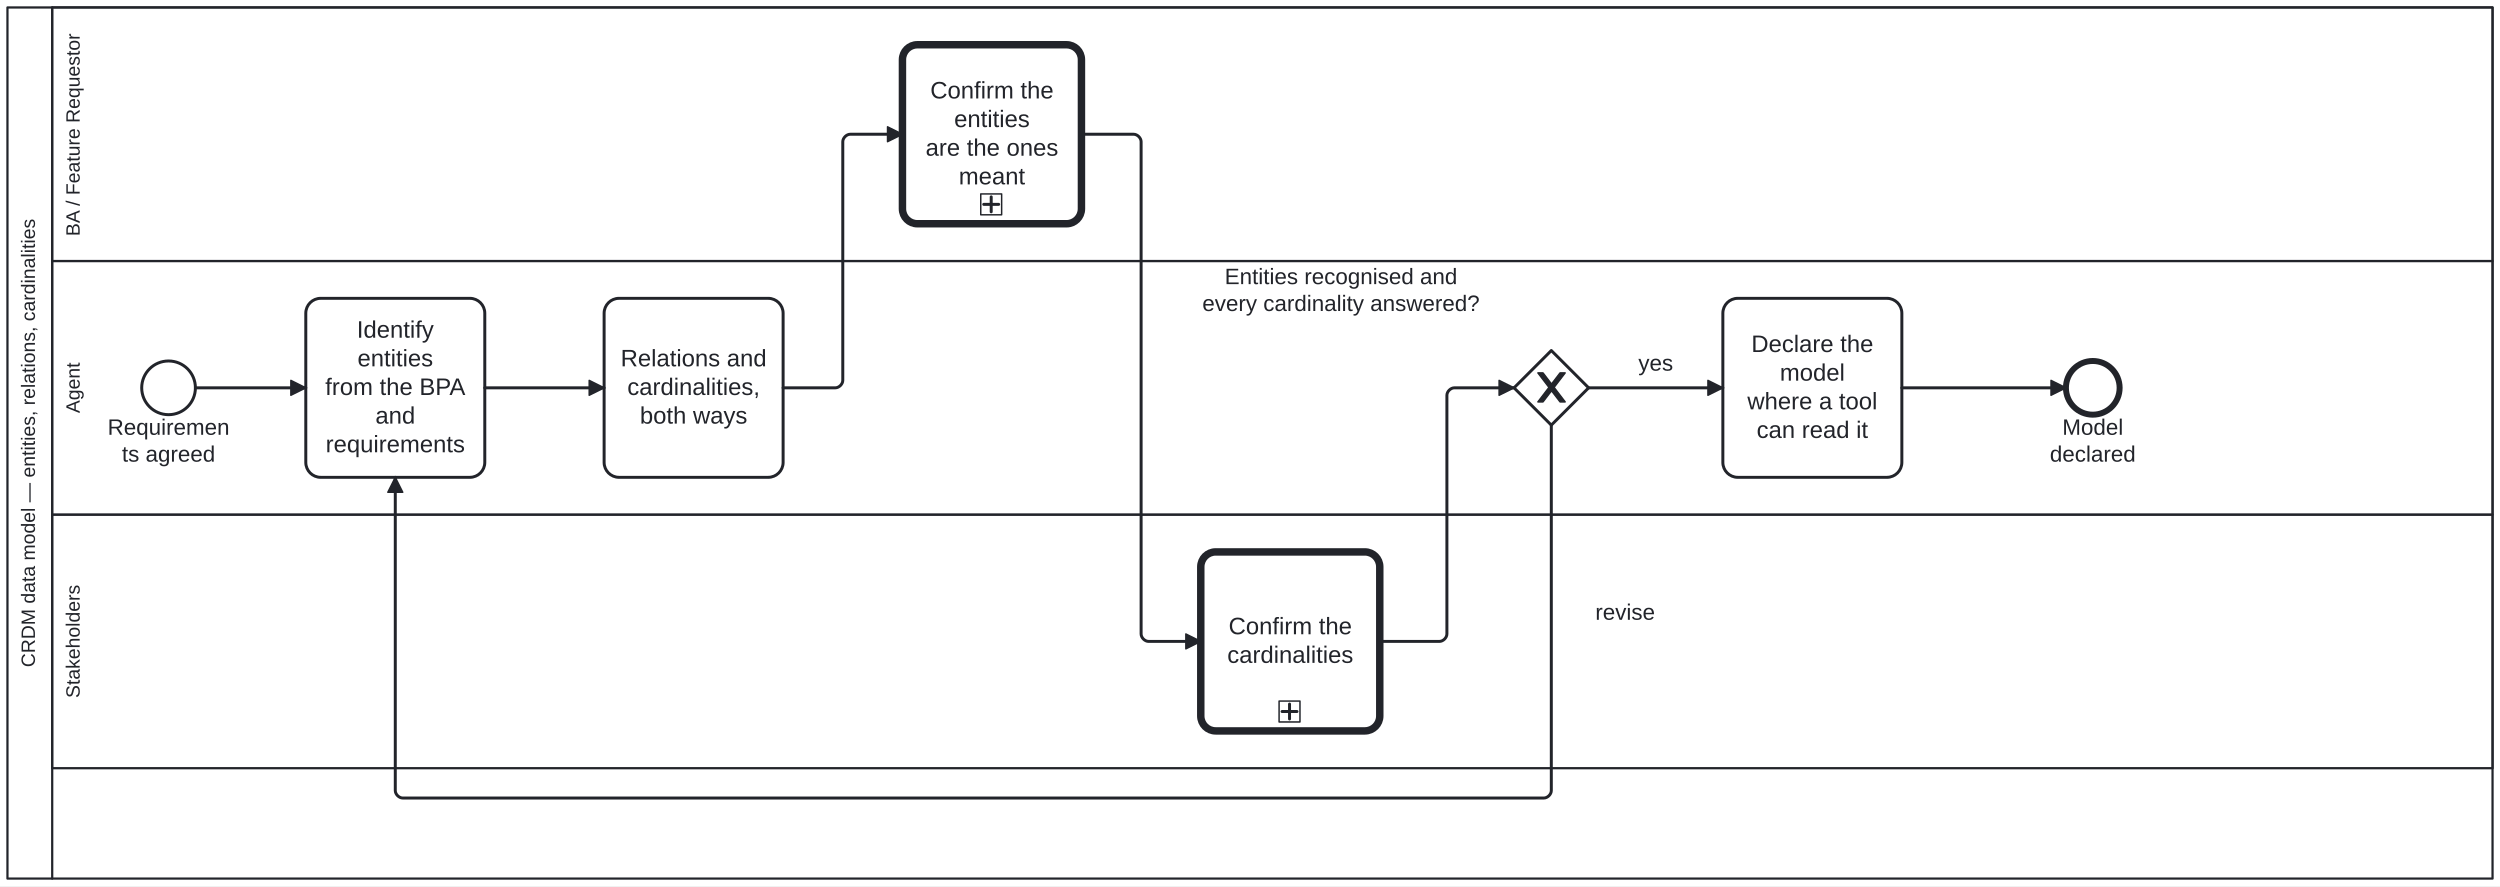
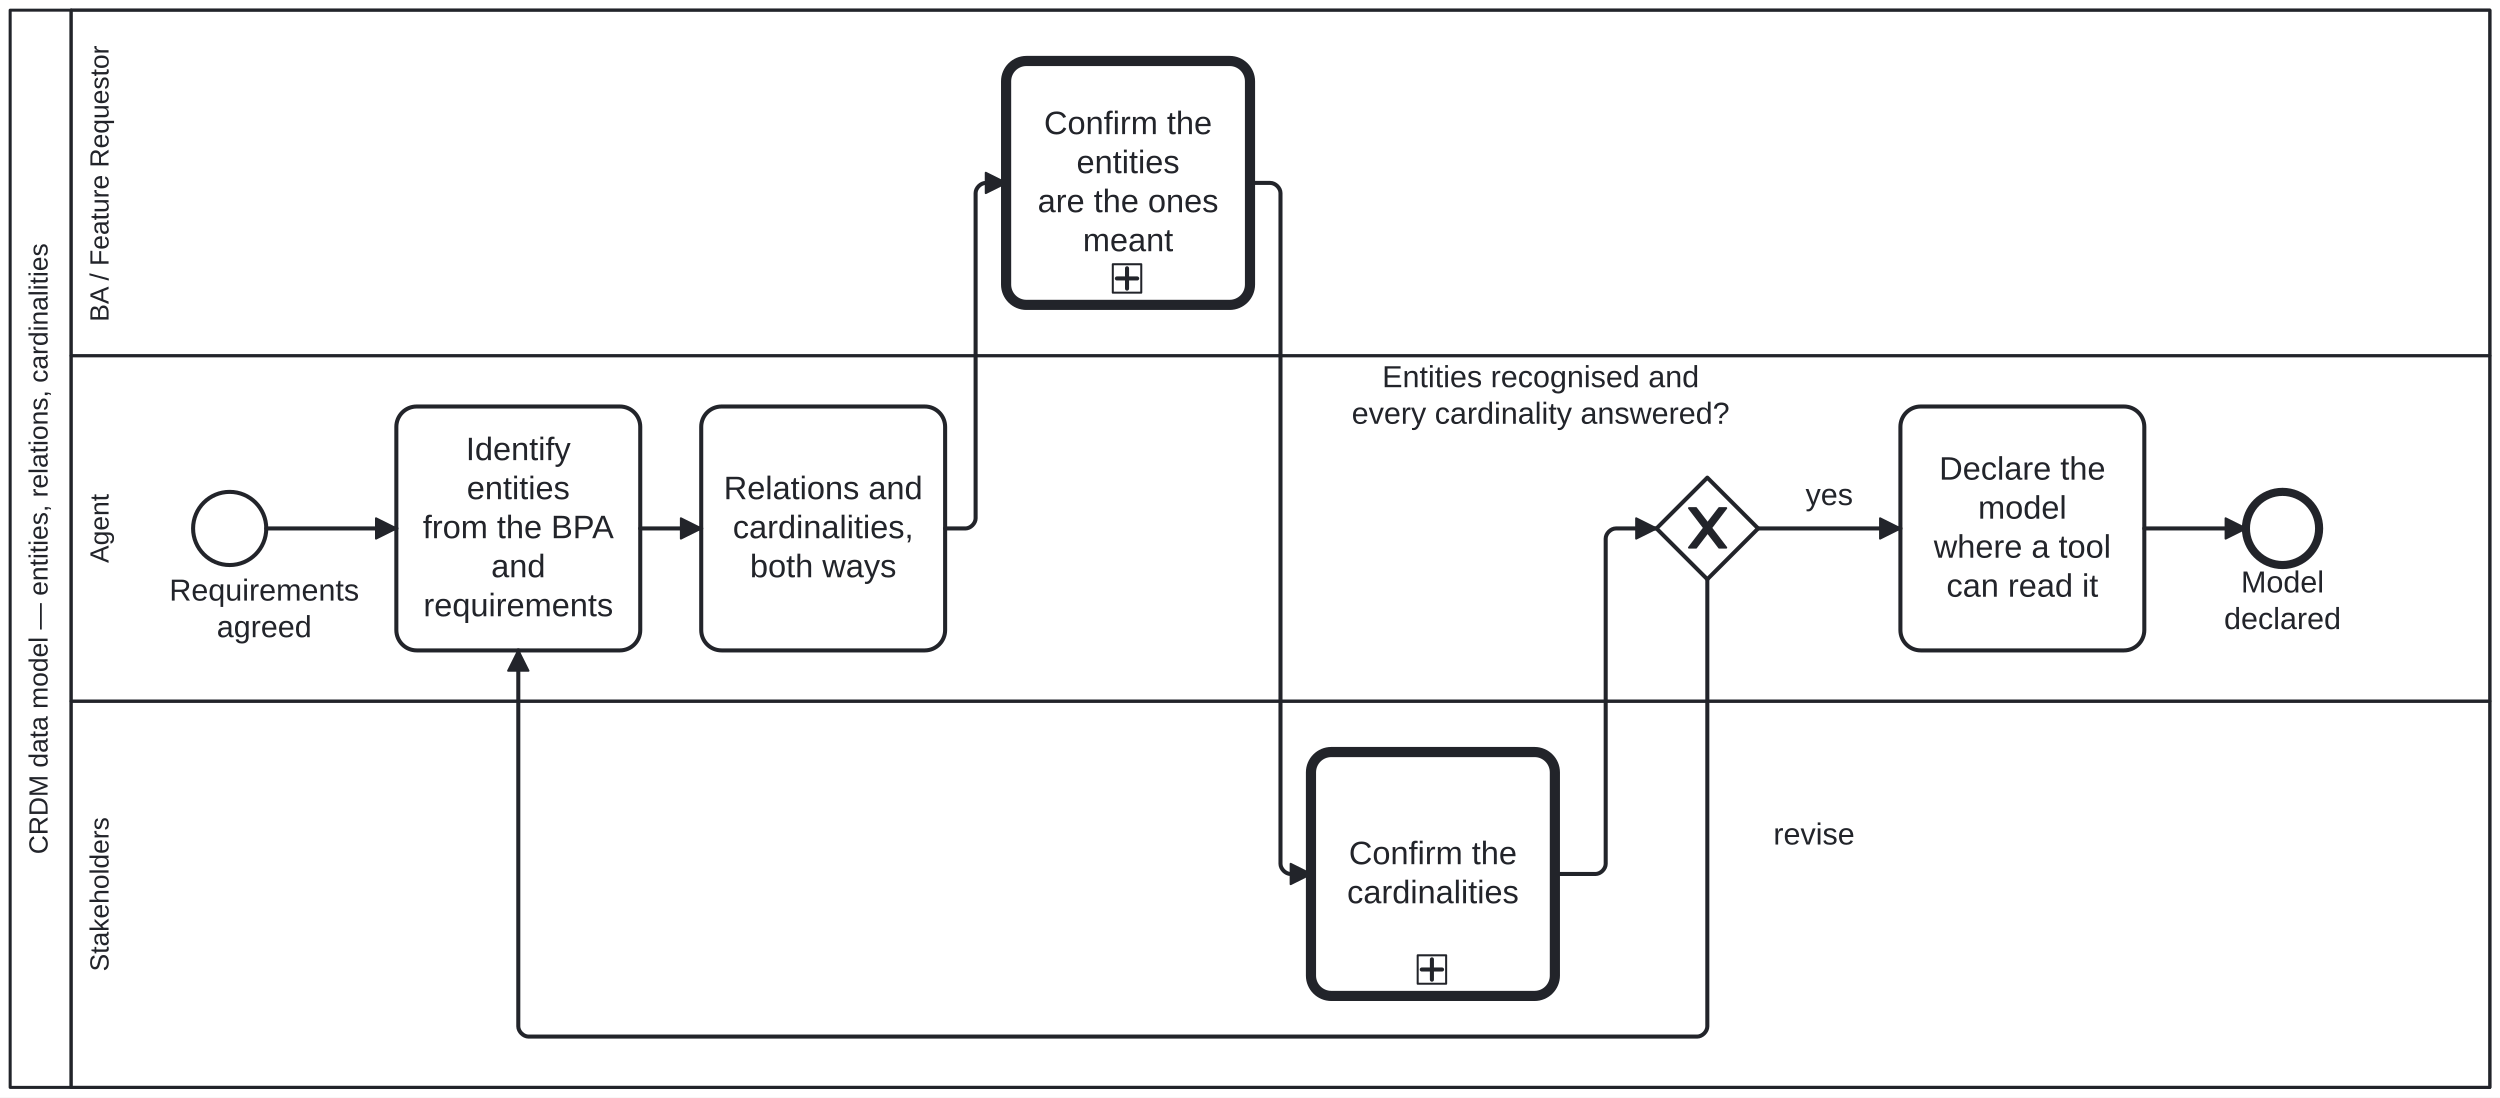
- <svg xmlns="http://www.w3.org/2000/svg" width="100%" style="max-width:100%;height:auto" viewBox="155 75 1676 594" version="1.1">
-   <rect x="155" y="75" width="1676" height="594" fill="#ffffff" />
+ <svg xmlns="http://www.w3.org/2000/svg" width="100%" style="max-width:100%;height:auto" viewBox="155 75 1230 540" version="1.1">
+   <rect x="155" y="75" width="1230" height="540" fill="#ffffff" />
  <g class="djs-group">
    <g class="djs-element djs-shape" data-element-id="Participant_Process_CRDM_DataModel" style="display: block;" transform="matrix(1 0 0 1 160 80)">
      <g class="djs-visual">
-         <rect x="0" y="0" width="1666" height="584" rx="0" ry="0" style="stroke-linecap: round; stroke-linejoin: round; stroke: rgb(34, 36, 42); stroke-width: 1.5px; fill: white; fill-opacity: 0.95;" />
-         <path style="fill: none; stroke-linecap: round; stroke-linejoin: round; stroke: rgb(34, 36, 42); stroke-width: 1.5px;" d="M30,0L30,584" />
-         <text lineHeight="1.05" class="djs-label" transform="matrix(-1.83697e-16 -1 1 -1.83697e-16 0 584)" style="font-family: Arial, sans-serif; font-size: 13px; font-weight: normal; fill: rgb(34, 36, 42);">
-           <tspan x="141.716" y="18.413">CRDM data model — entities, relations, cardinalities</tspan>
+         <rect x="0" y="0" width="1220" height="530" rx="0" ry="0" style="stroke-linecap: round; stroke-linejoin: round; stroke: rgb(34, 36, 42); stroke-width: 1.5px; fill: white; fill-opacity: 0.95;" />
+         <path style="fill: none; stroke-linecap: round; stroke-linejoin: round; stroke: rgb(34, 36, 42); stroke-width: 1.5px;" d="M30,0L30,530" />
+         <text lineHeight="1.05" class="djs-label" transform="matrix(-1.83697e-16 -1 1 -1.83697e-16 0 530)" style="font-family: Arial, sans-serif; font-size: 13px; font-weight: normal; fill: rgb(34, 36, 42);">
+           <tspan x="114.716" y="18.413">CRDM data model — entities, relations, cardinalities</tspan>
        </text>
      </g>
-       <rect class="djs-hit djs-hit-all" x="0" y="0" width="1666" height="584" style="fill: none; stroke-opacity: 0; stroke: white; stroke-width: 15px;" />
+       <rect class="djs-hit djs-hit-all" x="0" y="0" width="1220" height="530" style="fill: none; stroke-opacity: 0; stroke: white; stroke-width: 15px;" />
    </g>
    <g class="djs-children">
      <g class="djs-group">
        <g class="djs-element djs-shape" data-element-id="Lane_Stakeholders" style="display: block;" transform="matrix(1 0 0 1 190 420)">
          <g class="djs-visual">
-             <rect x="0" y="0" width="1636" height="170" rx="0" ry="0" style="stroke-linecap: round; stroke-linejoin: round; stroke: rgb(34, 36, 42); stroke-width: 1.5px; fill: white; fill-opacity: 0.25;" />
-             <text lineHeight="1.05" class="djs-label" transform="matrix(-1.83697e-16 -1 1 -1.83697e-16 0 170)" style="font-family: Arial, sans-serif; font-size: 13px; font-weight: normal; fill: rgb(34, 36, 42);">
-               <tspan x="47.06" y="18.413">Stakeholders</tspan>
-             </text>
-           </g>
-           <rect class="djs-hit djs-hit-all" x="0" y="0" width="1636" height="170" style="fill: none; stroke-opacity: 0; stroke: white; stroke-width: 15px;" />
+             <rect x="0" y="0" width="1190" height="190" rx="0" ry="0" style="stroke-linecap: round; stroke-linejoin: round; stroke: rgb(34, 36, 42); stroke-width: 1.5px; fill: white; fill-opacity: 0.25;" />
+             <text lineHeight="1.05" class="djs-label" transform="matrix(-1.83697e-16 -1 1 -1.83697e-16 0 190)" style="font-family: Arial, sans-serif; font-size: 13px; font-weight: normal; fill: rgb(34, 36, 42);">
+               <tspan x="57.06" y="18.413">Stakeholders</tspan>
+             </text>
+           </g>
+           <rect class="djs-hit djs-hit-all" x="0" y="0" width="1190" height="190" style="fill: none; stroke-opacity: 0; stroke: white; stroke-width: 15px;" />
        </g>
      </g>
      <g class="djs-group">
        <g class="djs-element djs-shape" data-element-id="Lane_Agent" style="display: block;" transform="matrix(1 0 0 1 190 250)">
          <g class="djs-visual">
-             <rect x="0" y="0" width="1636" height="170" rx="0" ry="0" style="stroke-linecap: round; stroke-linejoin: round; stroke: rgb(34, 36, 42); stroke-width: 1.5px; fill: white; fill-opacity: 0.25;" />
+             <rect x="0" y="0" width="1190" height="170" rx="0" ry="0" style="stroke-linecap: round; stroke-linejoin: round; stroke: rgb(34, 36, 42); stroke-width: 1.5px; fill: white; fill-opacity: 0.25;" />
            <text lineHeight="1.05" class="djs-label" transform="matrix(-1.83697e-16 -1 1 -1.83697e-16 0 170)" style="font-family: Arial, sans-serif; font-size: 13px; font-weight: normal; fill: rgb(34, 36, 42);">
              <tspan x="68.014" y="18.413">Agent</tspan>
            </text>
          </g>
-           <rect class="djs-hit djs-hit-all" x="0" y="0" width="1636" height="170" style="fill: none; stroke-opacity: 0; stroke: white; stroke-width: 15px;" />
+           <rect class="djs-hit djs-hit-all" x="0" y="0" width="1190" height="170" style="fill: none; stroke-opacity: 0; stroke: white; stroke-width: 15px;" />
        </g>
      </g>
      <g class="djs-group">
        <g class="djs-element djs-shape" data-element-id="Lane_BA" style="display: block;" transform="matrix(1 0 0 1 190 80)">
          <g class="djs-visual">
-             <rect x="0" y="0" width="1636" height="170" rx="0" ry="0" style="stroke-linecap: round; stroke-linejoin: round; stroke: rgb(34, 36, 42); stroke-width: 1.5px; fill: white; fill-opacity: 0.25;" />
+             <rect x="0" y="0" width="1190" height="170" rx="0" ry="0" style="stroke-linecap: round; stroke-linejoin: round; stroke: rgb(34, 36, 42); stroke-width: 1.5px; fill: white; fill-opacity: 0.25;" />
            <text lineHeight="1.05" class="djs-label" transform="matrix(-1.83697e-16 -1 1 -1.83697e-16 0 170)" style="font-family: Arial, sans-serif; font-size: 13px; font-weight: normal; fill: rgb(34, 36, 42);">
              <tspan x="16.715" y="18.413">BA / Feature Requestor</tspan>
            </text>
          </g>
-           <rect class="djs-hit djs-hit-all" x="0" y="0" width="1636" height="170" style="fill: none; stroke-opacity: 0; stroke: white; stroke-width: 15px;" />
+           <rect class="djs-hit djs-hit-all" x="0" y="0" width="1190" height="170" style="fill: none; stroke-opacity: 0; stroke: white; stroke-width: 15px;" />
        </g>
      </g>
      <g class="djs-group">
        <g class="djs-element djs-shape" data-element-id="Start_Process_CRDM_DataModel" style="display: block;" transform="matrix(1 0 0 1 250 317)">
          <g class="djs-visual">
            <circle cx="18" cy="18" r="18" style="stroke-linecap: round; stroke-linejoin: round; stroke: rgb(34, 36, 42); stroke-width: 2px; fill: white; fill-opacity: 0.95;" />
          </g>
          <rect class="djs-hit djs-hit-all" x="0" y="0" width="36" height="36" style="fill: none; stroke-opacity: 0; stroke: white; stroke-width: 15px;" />
        </g>
      </g>
      <g class="djs-group">
-         <g class="djs-element djs-shape" data-element-id="Start_Process_CRDM_DataModel_label" style="display: block;" transform="matrix(1 0 0 1 225 353)">
-           <g class="djs-visual">
-             <text lineHeight="1.2" class="djs-label" style="font-family: Arial, sans-serif; font-size: 15px; font-weight: normal; fill: rgb(34, 36, 42);">
-               <tspan x="2.146" y="13.5">Requiremen</tspan>
-               <tspan x="11.729" y="31.5">ts agreed</tspan>
-             </text>
-           </g>
-           <rect class="djs-hit djs-hit-all" x="0" y="0" width="86" height="36" style="fill: none; stroke-opacity: 0; stroke: white; stroke-width: 15px;" />
-         </g>
-       </g>
-       <g class="djs-group">
-         <g class="djs-element djs-shape" data-element-id="A_Entities" style="display: block;" transform="matrix(1 0 0 1 360 275)">
+         <g class="djs-element djs-shape" data-element-id="Start_Process_CRDM_DataModel_label" style="display: block;" transform="matrix(1 0 0 1 238 357)">
+           <g class="djs-visual">
+             <text lineHeight="1.2" class="djs-label" style="font-family: Arial, sans-serif; font-size: 15px; font-weight: normal; fill: rgb(34, 36, 42);">
+               <tspan x="0.312" y="13.5">Requirements</tspan>
+               <tspan x="23.647" y="31.5">agreed</tspan>
+             </text>
+           </g>
+           <rect class="djs-hit djs-hit-all" x="0" y="0" width="94" height="36" style="fill: none; stroke-opacity: 0; stroke: white; stroke-width: 15px;" />
+         </g>
+       </g>
+       <g class="djs-group">
+         <g class="djs-element djs-shape" data-element-id="A_Entities" style="display: block;" transform="matrix(1 0 0 1 350 275)">
          <g class="djs-visual">
            <rect x="0" y="0" width="120" height="120" rx="10" ry="10" style="stroke-linecap: round; stroke-linejoin: round; stroke: rgb(34, 36, 42); stroke-width: 2px; fill: white; fill-opacity: 0.95;" />
            <text lineHeight="1.2" class="djs-label" style="font-family: Arial, sans-serif; font-size: 16px; font-weight: normal; fill: rgb(34, 36, 42);">
              <tspan x="34.207" y="26.4">Identify </tspan>
              <tspan x="34.652" y="45.6">entities</tspan>
              <tspan x="13.02" y="64.8">from the BPA </tspan>
              <tspan x="46.652" y="84">and </tspan>
              <tspan x="13.312" y="103.2">requirements</tspan>
            </text>
          </g>
          <rect class="djs-hit djs-hit-all" x="0" y="0" width="120" height="120" style="fill: none; stroke-opacity: 0; stroke: white; stroke-width: 15px;" />
        </g>
      </g>
      <g class="djs-group">
-         <g class="djs-element djs-shape" data-element-id="A_Relations" style="display: block;" transform="matrix(1 0 0 1 560 275)">
+         <g class="djs-element djs-shape" data-element-id="A_Relations" style="display: block;" transform="matrix(1 0 0 1 500 275)">
          <g class="djs-visual">
            <rect x="0" y="0" width="120" height="120" rx="10" ry="10" style="stroke-linecap: round; stroke-linejoin: round; stroke: rgb(34, 36, 42); stroke-width: 2px; fill: white; fill-opacity: 0.95;" />
            <text lineHeight="1.2" class="djs-label" style="font-family: Arial, sans-serif; font-size: 16px; font-weight: normal; fill: rgb(34, 36, 42);">
              <tspan x="11.078" y="45.6">Relations and</tspan>
              <tspan x="15.535" y="64.8">cardinalities, </tspan>
              <tspan x="23.98" y="84">both ways</tspan>
            </text>
          </g>
          <rect class="djs-hit djs-hit-all" x="0" y="0" width="120" height="120" style="fill: none; stroke-opacity: 0; stroke: white; stroke-width: 15px;" />
        </g>
      </g>
      <g class="djs-group">
        <a class="fa-subprocess-link" href="ask-the-person.svg" target="_top">
-           <g class="djs-element djs-shape" data-element-id="BA_ConfirmEntities" style="display: block;" transform="matrix(1 0 0 1 760 105)">
+           <g class="djs-element djs-shape" data-element-id="BA_ConfirmEntities" style="display: block;" transform="matrix(1 0 0 1 650 105)">
            <g class="djs-visual">
              <rect x="0" y="0" width="120" height="120" rx="10" ry="10" style="stroke-linecap: round; stroke-linejoin: round; stroke: rgb(34, 36, 42); stroke-width: 5px; fill: white; fill-opacity: 0.95;" />
              <text lineHeight="1.2" class="djs-label" style="font-family: Arial, sans-serif; font-size: 16px; font-weight: normal; fill: rgb(34, 36, 42);">
                <tspan x="18.652" y="36">Confirm the </tspan>
                <tspan x="34.652" y="55.2">entities</tspan>
                <tspan x="15.523" y="74.4">are the ones </tspan>
                <tspan x="37.766" y="93.6">meant</tspan>
              </text>
              <rect x="0" y="0" width="14" height="14" rx="0" ry="0" style="stroke-linecap: round; stroke-linejoin: round; stroke: rgb(34, 36, 42); stroke-width: 1px; fill: white;" transform="matrix(1 0 0 1 52.5 100)" />
              <path data-marker="sub-process" d="m52.5,100 m 7,2 l 0,10 m -5,-5 l 10,0" style="fill: white; stroke-linecap: round; stroke-linejoin: round; stroke: rgb(34, 36, 42); stroke-width: 2px;" />
            </g>
            <rect class="djs-hit djs-hit-all" x="0" y="0" width="120" height="120" style="fill: none; stroke-opacity: 0; stroke: white; stroke-width: 15px;" />
          </g>
        </a>
      </g>
      <g class="djs-group">
        <a class="fa-subprocess-link" href="ask-the-person.svg" target="_top">
-           <g class="djs-element djs-shape" data-element-id="S_ConfirmCardinality" style="display: block;" transform="matrix(1 0 0 1 960 445)">
+           <g class="djs-element djs-shape" data-element-id="S_ConfirmCardinality" style="display: block;" transform="matrix(1 0 0 1 800 445)">
            <g class="djs-visual">
              <rect x="0" y="0" width="120" height="120" rx="10" ry="10" style="stroke-linecap: round; stroke-linejoin: round; stroke: rgb(34, 36, 42); stroke-width: 5px; fill: white; fill-opacity: 0.95;" />
              <text lineHeight="1.2" class="djs-label" style="font-family: Arial, sans-serif; font-size: 16px; font-weight: normal; fill: rgb(34, 36, 42);">
                <tspan x="18.652" y="55.2">Confirm the</tspan>
                <tspan x="17.758" y="74.4">cardinalities</tspan>
              </text>
              <rect x="0" y="0" width="14" height="14" rx="0" ry="0" style="stroke-linecap: round; stroke-linejoin: round; stroke: rgb(34, 36, 42); stroke-width: 1px; fill: white;" transform="matrix(1 0 0 1 52.5 100)" />
              <path data-marker="sub-process" d="m52.5,100 m 7,2 l 0,10 m -5,-5 l 10,0" style="fill: white; stroke-linecap: round; stroke-linejoin: round; stroke: rgb(34, 36, 42); stroke-width: 2px;" />
            </g>
            <rect class="djs-hit djs-hit-all" x="0" y="0" width="120" height="120" style="fill: none; stroke-opacity: 0; stroke: white; stroke-width: 15px;" />
          </g>
        </a>
      </g>
      <g class="djs-group">
-         <g class="djs-element djs-shape" data-element-id="GW_Model" style="display: block;" transform="matrix(1 0 0 1 1170 310)">
+         <g class="djs-element djs-shape" data-element-id="GW_Model" style="display: block;" transform="matrix(1 0 0 1 970 310)">
          <g class="djs-visual">
            <polygon points="25,0 50,25 25,50 0,25" style="stroke-linecap: round; stroke-linejoin: round; stroke: rgb(34, 36, 42); stroke-width: 2px; fill: white; fill-opacity: 0.95;" />
            <path d="m 16,15 7.429,9.714 -7.429,9.714 3.429,0 5.714,-7.464 5.714,7.464 3.429,0 -7.429,-9.714 7.429,-9.714 -3.429,0 -5.714,7.464 -5.714,-7.464 -3.429,0 z" style="fill: rgb(34, 36, 42); stroke-linecap: round; stroke-linejoin: round; stroke: rgb(34, 36, 42); stroke-width: 1px;" />
          </g>
          <rect class="djs-hit djs-hit-all" x="0" y="0" width="50" height="50" style="fill: none; stroke-opacity: 0; stroke: white; stroke-width: 15px;" />
        </g>
      </g>
      <g class="djs-group">
-         <g class="djs-element djs-shape" data-element-id="GW_Model_label" style="display: block;" transform="matrix(1 0 0 1 961 252)">
+         <g class="djs-element djs-shape" data-element-id="GW_Model_label" style="display: block;" transform="matrix(1 0 0 1 820 252)">
          <g class="djs-visual">
            <text lineHeight="1.2" class="djs-label" style="font-family: Arial, sans-serif; font-size: 15px; font-weight: normal; fill: rgb(34, 36, 42);">
              <tspan x="15.034" y="13.5">Entities recognised and</tspan>
              <tspan x="0.037" y="31.5">every cardinality answered?</tspan>
            </text>
          </g>
          <rect class="djs-hit djs-hit-all" x="0" y="0" width="186" height="36" style="fill: none; stroke-opacity: 0; stroke: white; stroke-width: 15px;" />
        </g>
      </g>
      <g class="djs-group">
-         <g class="djs-element djs-shape" data-element-id="A_Declare" style="display: block;" transform="matrix(1 0 0 1 1310 275)">
+         <g class="djs-element djs-shape" data-element-id="A_Declare" style="display: block;" transform="matrix(1 0 0 1 1090 275)">
          <g class="djs-visual">
            <rect x="0" y="0" width="120" height="120" rx="10" ry="10" style="stroke-linecap: round; stroke-linejoin: round; stroke: rgb(34, 36, 42); stroke-width: 2px; fill: white; fill-opacity: 0.95;" />
            <text lineHeight="1.2" class="djs-label" style="font-family: Arial, sans-serif; font-size: 16px; font-weight: normal; fill: rgb(34, 36, 42);">
              <tspan x="19.09" y="36">Declare the </tspan>
              <tspan x="38.211" y="55.2">model</tspan>
              <tspan x="16.418" y="74.4">where a tool </tspan>
              <tspan x="22.645" y="93.6">can read it</tspan>
            </text>
          </g>
          <rect class="djs-hit djs-hit-all" x="0" y="0" width="120" height="120" style="fill: none; stroke-opacity: 0; stroke: white; stroke-width: 15px;" />
        </g>
      </g>
      <g class="djs-group">
-         <g class="djs-element djs-shape" data-element-id="End_Process_CRDM_DataModel" style="display: block;" transform="matrix(1 0 0 1 1540 317)">
+         <g class="djs-element djs-shape" data-element-id="End_Process_CRDM_DataModel" style="display: block;" transform="matrix(1 0 0 1 1260 317)">
          <g class="djs-visual">
            <circle cx="18" cy="18" r="18" style="stroke-linecap: round; stroke-linejoin: round; stroke: rgb(34, 36, 42); stroke-width: 4px; fill: white; fill-opacity: 0.95;" />
          </g>
          <rect class="djs-hit djs-hit-all" x="0" y="0" width="36" height="36" style="fill: none; stroke-opacity: 0; stroke: white; stroke-width: 15px;" />
        </g>
      </g>
      <g class="djs-group">
-         <g class="djs-element djs-shape" data-element-id="End_Process_CRDM_DataModel_label" style="display: block;" transform="matrix(1 0 0 1 1529 353)">
+         <g class="djs-element djs-shape" data-element-id="End_Process_CRDM_DataModel_label" style="display: block;" transform="matrix(1 0 0 1 1249 353)">
          <g class="djs-visual">
            <text lineHeight="1.2" class="djs-label" style="font-family: Arial, sans-serif; font-size: 15px; font-weight: normal; fill: rgb(34, 36, 42);">
              <tspan x="8.573" y="13.5">Model </tspan>
              <tspan x="0.23" y="31.5">declared</tspan>
            </text>
          </g>
          <rect class="djs-hit djs-hit-all" x="0" y="0" width="58" height="36" style="fill: none; stroke-opacity: 0; stroke: white; stroke-width: 15px;" />
        </g>
      </g>
      <g class="djs-group">
        <g class="djs-element djs-connection" data-element-id="SF_Process_CRDM_DataModel_1" style="display: block;">
          <g class="djs-visual">
            <defs>
              <marker id="bpmn-marker-1" viewBox="0 0 20 20" refX="11" refY="10" markerWidth="10" markerHeight="10" orient="auto">
                <path d="M 1 5 L 11 10 L 1 15 Z" style="stroke-linecap: round; stroke-linejoin: round; stroke: rgb(34, 36, 42); stroke-width: 1px; fill: rgb(34, 36, 42);" />
              </marker>
            </defs>
-             <path data-corner-radius="5" style="fill: none; stroke-linecap: round; stroke-linejoin: round; stroke: rgb(34, 36, 42); stroke-width: 2px; marker-end: url('#bpmn-marker-1');" d="M286,335L360,335" />
-           </g>
-           <path d="M286,335L360,335" class="djs-hit djs-hit-stroke" style="fill: none; stroke-opacity: 0; stroke: white; stroke-width: 15px;" />
+             <path data-corner-radius="5" style="fill: none; stroke-linecap: round; stroke-linejoin: round; stroke: rgb(34, 36, 42); stroke-width: 2px; marker-end: url('#bpmn-marker-1');" d="M286,335L350,335" />
+           </g>
+           <path d="M286,335L350,335" class="djs-hit djs-hit-stroke" style="fill: none; stroke-opacity: 0; stroke: white; stroke-width: 15px;" />
        </g>
      </g>
      <g class="djs-group">
        <g class="djs-element djs-connection" data-element-id="SF_Process_CRDM_DataModel_2" style="display: block;">
          <g class="djs-visual">
            <defs>
              <marker id="bpmn-marker-2" viewBox="0 0 20 20" refX="11" refY="10" markerWidth="10" markerHeight="10" orient="auto">
                <path d="M 1 5 L 11 10 L 1 15 Z" style="stroke-linecap: round; stroke-linejoin: round; stroke: rgb(34, 36, 42); stroke-width: 1px; fill: rgb(34, 36, 42);" />
              </marker>
            </defs>
-             <path data-corner-radius="5" style="fill: none; stroke-linecap: round; stroke-linejoin: round; stroke: rgb(34, 36, 42); stroke-width: 2px; marker-end: url('#bpmn-marker-2');" d="M480,335L560,335" />
-           </g>
-           <path d="M480,335L560,335" class="djs-hit djs-hit-stroke" style="fill: none; stroke-opacity: 0; stroke: white; stroke-width: 15px;" />
+             <path data-corner-radius="5" style="fill: none; stroke-linecap: round; stroke-linejoin: round; stroke: rgb(34, 36, 42); stroke-width: 2px; marker-end: url('#bpmn-marker-2');" d="M470,335L500,335" />
+           </g>
+           <path d="M470,335L500,335" class="djs-hit djs-hit-stroke" style="fill: none; stroke-opacity: 0; stroke: white; stroke-width: 15px;" />
        </g>
      </g>
      <g class="djs-group">
        <g class="djs-element djs-connection" data-element-id="SF_Process_CRDM_DataModel_3" style="display: block;">
          <g class="djs-visual">
            <defs>
              <marker id="bpmn-marker-3" viewBox="0 0 20 20" refX="11" refY="10" markerWidth="10" markerHeight="10" orient="auto">
                <path d="M 1 5 L 11 10 L 1 15 Z" style="stroke-linecap: round; stroke-linejoin: round; stroke: rgb(34, 36, 42); stroke-width: 1px; fill: rgb(34, 36, 42);" />
              </marker>
            </defs>
-             <path data-corner-radius="5" style="fill: none; stroke-linecap: round; stroke-linejoin: round; stroke: rgb(34, 36, 42); stroke-width: 2px; marker-end: url('#bpmn-marker-3');" d="M680,335L715,335C717.5,335,720,332.5,720,330L720,170C720,167.5,722.5,165,725,165L760,165" />
-           </g>
-           <path d="M680,335L720,335L720,165L760,165" class="djs-hit djs-hit-stroke" style="fill: none; stroke-opacity: 0; stroke: white; stroke-width: 15px;" />
+             <path data-corner-radius="5" style="fill: none; stroke-linecap: round; stroke-linejoin: round; stroke: rgb(34, 36, 42); stroke-width: 2px; marker-end: url('#bpmn-marker-3');" d="M620,335L630,335C632.5,335,635,332.5,635,330L635,170C635,167.5,637.5,165,640,165L650,165" />
+           </g>
+           <path d="M620,335L635,335L635,165L650,165" class="djs-hit djs-hit-stroke" style="fill: none; stroke-opacity: 0; stroke: white; stroke-width: 15px;" />
        </g>
      </g>
      <g class="djs-group">
        <g class="djs-element djs-connection" data-element-id="SF_Process_CRDM_DataModel_4" style="display: block;">
          <g class="djs-visual">
            <defs>
              <marker id="bpmn-marker-4" viewBox="0 0 20 20" refX="11" refY="10" markerWidth="10" markerHeight="10" orient="auto">
                <path d="M 1 5 L 11 10 L 1 15 Z" style="stroke-linecap: round; stroke-linejoin: round; stroke: rgb(34, 36, 42); stroke-width: 1px; fill: rgb(34, 36, 42);" />
              </marker>
            </defs>
-             <path data-corner-radius="5" style="fill: none; stroke-linecap: round; stroke-linejoin: round; stroke: rgb(34, 36, 42); stroke-width: 2px; marker-end: url('#bpmn-marker-4');" d="M880,165L915,165C917.5,165,920,167.5,920,170L920,500C920,502.5,922.5,505,925,505L960,505" />
-           </g>
-           <path d="M880,165L920,165L920,505L960,505" class="djs-hit djs-hit-stroke" style="fill: none; stroke-opacity: 0; stroke: white; stroke-width: 15px;" />
+             <path data-corner-radius="5" style="fill: none; stroke-linecap: round; stroke-linejoin: round; stroke: rgb(34, 36, 42); stroke-width: 2px; marker-end: url('#bpmn-marker-4');" d="M770,165L780,165C782.5,165,785,167.5,785,170L785,500C785,502.5,787.5,505,790,505L800,505" />
+           </g>
+           <path d="M770,165L785,165L785,505L800,505" class="djs-hit djs-hit-stroke" style="fill: none; stroke-opacity: 0; stroke: white; stroke-width: 15px;" />
        </g>
      </g>
      <g class="djs-group">
        <g class="djs-element djs-connection" data-element-id="SF_Process_CRDM_DataModel_5" style="display: block;">
          <g class="djs-visual">
            <defs>
              <marker id="bpmn-marker-5" viewBox="0 0 20 20" refX="11" refY="10" markerWidth="10" markerHeight="10" orient="auto">
                <path d="M 1 5 L 11 10 L 1 15 Z" style="stroke-linecap: round; stroke-linejoin: round; stroke: rgb(34, 36, 42); stroke-width: 1px; fill: rgb(34, 36, 42);" />
              </marker>
            </defs>
-             <path data-corner-radius="5" style="fill: none; stroke-linecap: round; stroke-linejoin: round; stroke: rgb(34, 36, 42); stroke-width: 2px; marker-end: url('#bpmn-marker-5');" d="M1080,505L1120,505C1122.5,505,1125,502.5,1125,500L1125,340C1125,337.5,1127.5,335,1130,335L1170,335" />
-           </g>
-           <path d="M1080,505L1125,505L1125,335L1170,335" class="djs-hit djs-hit-stroke" style="fill: none; stroke-opacity: 0; stroke: white; stroke-width: 15px;" />
+             <path data-corner-radius="5" style="fill: none; stroke-linecap: round; stroke-linejoin: round; stroke: rgb(34, 36, 42); stroke-width: 2px; marker-end: url('#bpmn-marker-5');" d="M920,505L940,505C942.5,505,945,502.5,945,500L945,340C945,337.5,947.5,335,950,335L970,335" />
+           </g>
+           <path d="M920,505L945,505L945,335L970,335" class="djs-hit djs-hit-stroke" style="fill: none; stroke-opacity: 0; stroke: white; stroke-width: 15px;" />
        </g>
      </g>
      <g class="djs-group">
        <g class="djs-element djs-connection" data-element-id="SF_Process_CRDM_DataModel_6" style="display: block;">
          <g class="djs-visual">
            <defs>
              <marker id="bpmn-marker-6" viewBox="0 0 20 20" refX="11" refY="10" markerWidth="10" markerHeight="10" orient="auto">
                <path d="M 1 5 L 11 10 L 1 15 Z" style="stroke-linecap: round; stroke-linejoin: round; stroke: rgb(34, 36, 42); stroke-width: 1px; fill: rgb(34, 36, 42);" />
              </marker>
            </defs>
-             <path data-corner-radius="5" style="fill: none; stroke-linecap: round; stroke-linejoin: round; stroke: rgb(34, 36, 42); stroke-width: 2px; marker-end: url('#bpmn-marker-6');" d="M1195,360L1195,605C1195,607.5,1192.5,610,1190,610L425,610C422.5,610,420,607.5,420,605L420,395" />
-           </g>
-           <path d="M1195,360L1195,610L420,610L420,395" class="djs-hit djs-hit-stroke" style="fill: none; stroke-opacity: 0; stroke: white; stroke-width: 15px;" />
-         </g>
-       </g>
-       <g class="djs-group">
-         <g class="djs-element djs-shape" data-element-id="SF_Process_CRDM_DataModel_6_label" style="display: block;" transform="matrix(1 0 0 1 1224 477)">
+             <path data-corner-radius="5" style="fill: none; stroke-linecap: round; stroke-linejoin: round; stroke: rgb(34, 36, 42); stroke-width: 2px; marker-end: url('#bpmn-marker-6');" d="M995,360L995,580C995,582.5,992.5,585,990,585L415,585C412.5,585,410,582.5,410,580L410,395" />
+           </g>
+           <path d="M995,360L995,585L410,585L410,395" class="djs-hit djs-hit-stroke" style="fill: none; stroke-opacity: 0; stroke: white; stroke-width: 15px;" />
+         </g>
+       </g>
+       <g class="djs-group">
+         <g class="djs-element djs-shape" data-element-id="SF_Process_CRDM_DataModel_6_label" style="display: block;" transform="matrix(1 0 0 1 1027 477)">
          <g class="djs-visual">
            <text lineHeight="1.2" class="djs-label" style="font-family: Arial, sans-serif; font-size: 15px; font-weight: normal; fill: rgb(34, 36, 42);">
              <tspan x="0.494" y="13.5">revise</tspan>
            </text>
          </g>
          <rect class="djs-hit djs-hit-all" x="0" y="0" width="41" height="18" style="fill: none; stroke-opacity: 0; stroke: white; stroke-width: 15px;" />
        </g>
      </g>
      <g class="djs-group">
        <g class="djs-element djs-connection" data-element-id="SF_Process_CRDM_DataModel_7" style="display: block;">
          <g class="djs-visual">
            <defs>
              <marker id="bpmn-marker-7" viewBox="0 0 20 20" refX="11" refY="10" markerWidth="10" markerHeight="10" orient="auto">
                <path d="M 1 5 L 11 10 L 1 15 Z" style="stroke-linecap: round; stroke-linejoin: round; stroke: rgb(34, 36, 42); stroke-width: 1px; fill: rgb(34, 36, 42);" />
              </marker>
            </defs>
-             <path data-corner-radius="5" style="fill: none; stroke-linecap: round; stroke-linejoin: round; stroke: rgb(34, 36, 42); stroke-width: 2px; marker-end: url('#bpmn-marker-7');" d="M1220,335L1310,335" />
-           </g>
-           <path d="M1220,335L1310,335" class="djs-hit djs-hit-stroke" style="fill: none; stroke-opacity: 0; stroke: white; stroke-width: 15px;" />
-         </g>
-       </g>
-       <g class="djs-group">
-         <g class="djs-element djs-shape" data-element-id="SF_Process_CRDM_DataModel_7_label" style="display: block;" transform="matrix(1 0 0 1 1253 310)">
+             <path data-corner-radius="5" style="fill: none; stroke-linecap: round; stroke-linejoin: round; stroke: rgb(34, 36, 42); stroke-width: 2px; marker-end: url('#bpmn-marker-7');" d="M1020,335L1090,335" />
+           </g>
+           <path d="M1020,335L1090,335" class="djs-hit djs-hit-stroke" style="fill: none; stroke-opacity: 0; stroke: white; stroke-width: 15px;" />
+         </g>
+       </g>
+       <g class="djs-group">
+         <g class="djs-element djs-shape" data-element-id="SF_Process_CRDM_DataModel_7_label" style="display: block;" transform="matrix(1 0 0 1 1043 310)">
          <g class="djs-visual">
            <text lineHeight="1.2" class="djs-label" style="font-family: Arial, sans-serif; font-size: 15px; font-weight: normal; fill: rgb(34, 36, 42);">
              <tspan x="0.329" y="13.5">yes</tspan>
            </text>
          </g>
          <rect class="djs-hit djs-hit-all" x="0" y="0" width="24" height="18" style="fill: none; stroke-opacity: 0; stroke: white; stroke-width: 15px;" />
        </g>
      </g>
      <g class="djs-group">
        <g class="djs-element djs-connection" data-element-id="SF_Process_CRDM_DataModel_8" style="display: block;">
          <g class="djs-visual">
            <defs>
              <marker id="bpmn-marker-8" viewBox="0 0 20 20" refX="11" refY="10" markerWidth="10" markerHeight="10" orient="auto">
                <path d="M 1 5 L 11 10 L 1 15 Z" style="stroke-linecap: round; stroke-linejoin: round; stroke: rgb(34, 36, 42); stroke-width: 1px; fill: rgb(34, 36, 42);" />
              </marker>
            </defs>
-             <path data-corner-radius="5" style="fill: none; stroke-linecap: round; stroke-linejoin: round; stroke: rgb(34, 36, 42); stroke-width: 2px; marker-end: url('#bpmn-marker-8');" d="M1430,335L1540,335" />
-           </g>
-           <path d="M1430,335L1540,335" class="djs-hit djs-hit-stroke" style="fill: none; stroke-opacity: 0; stroke: white; stroke-width: 15px;" />
+             <path data-corner-radius="5" style="fill: none; stroke-linecap: round; stroke-linejoin: round; stroke: rgb(34, 36, 42); stroke-width: 2px; marker-end: url('#bpmn-marker-8');" d="M1210,335L1260,335" />
+           </g>
+           <path d="M1210,335L1260,335" class="djs-hit djs-hit-stroke" style="fill: none; stroke-opacity: 0; stroke: white; stroke-width: 15px;" />
        </g>
      </g>
    </g>
  </g>
</svg>
